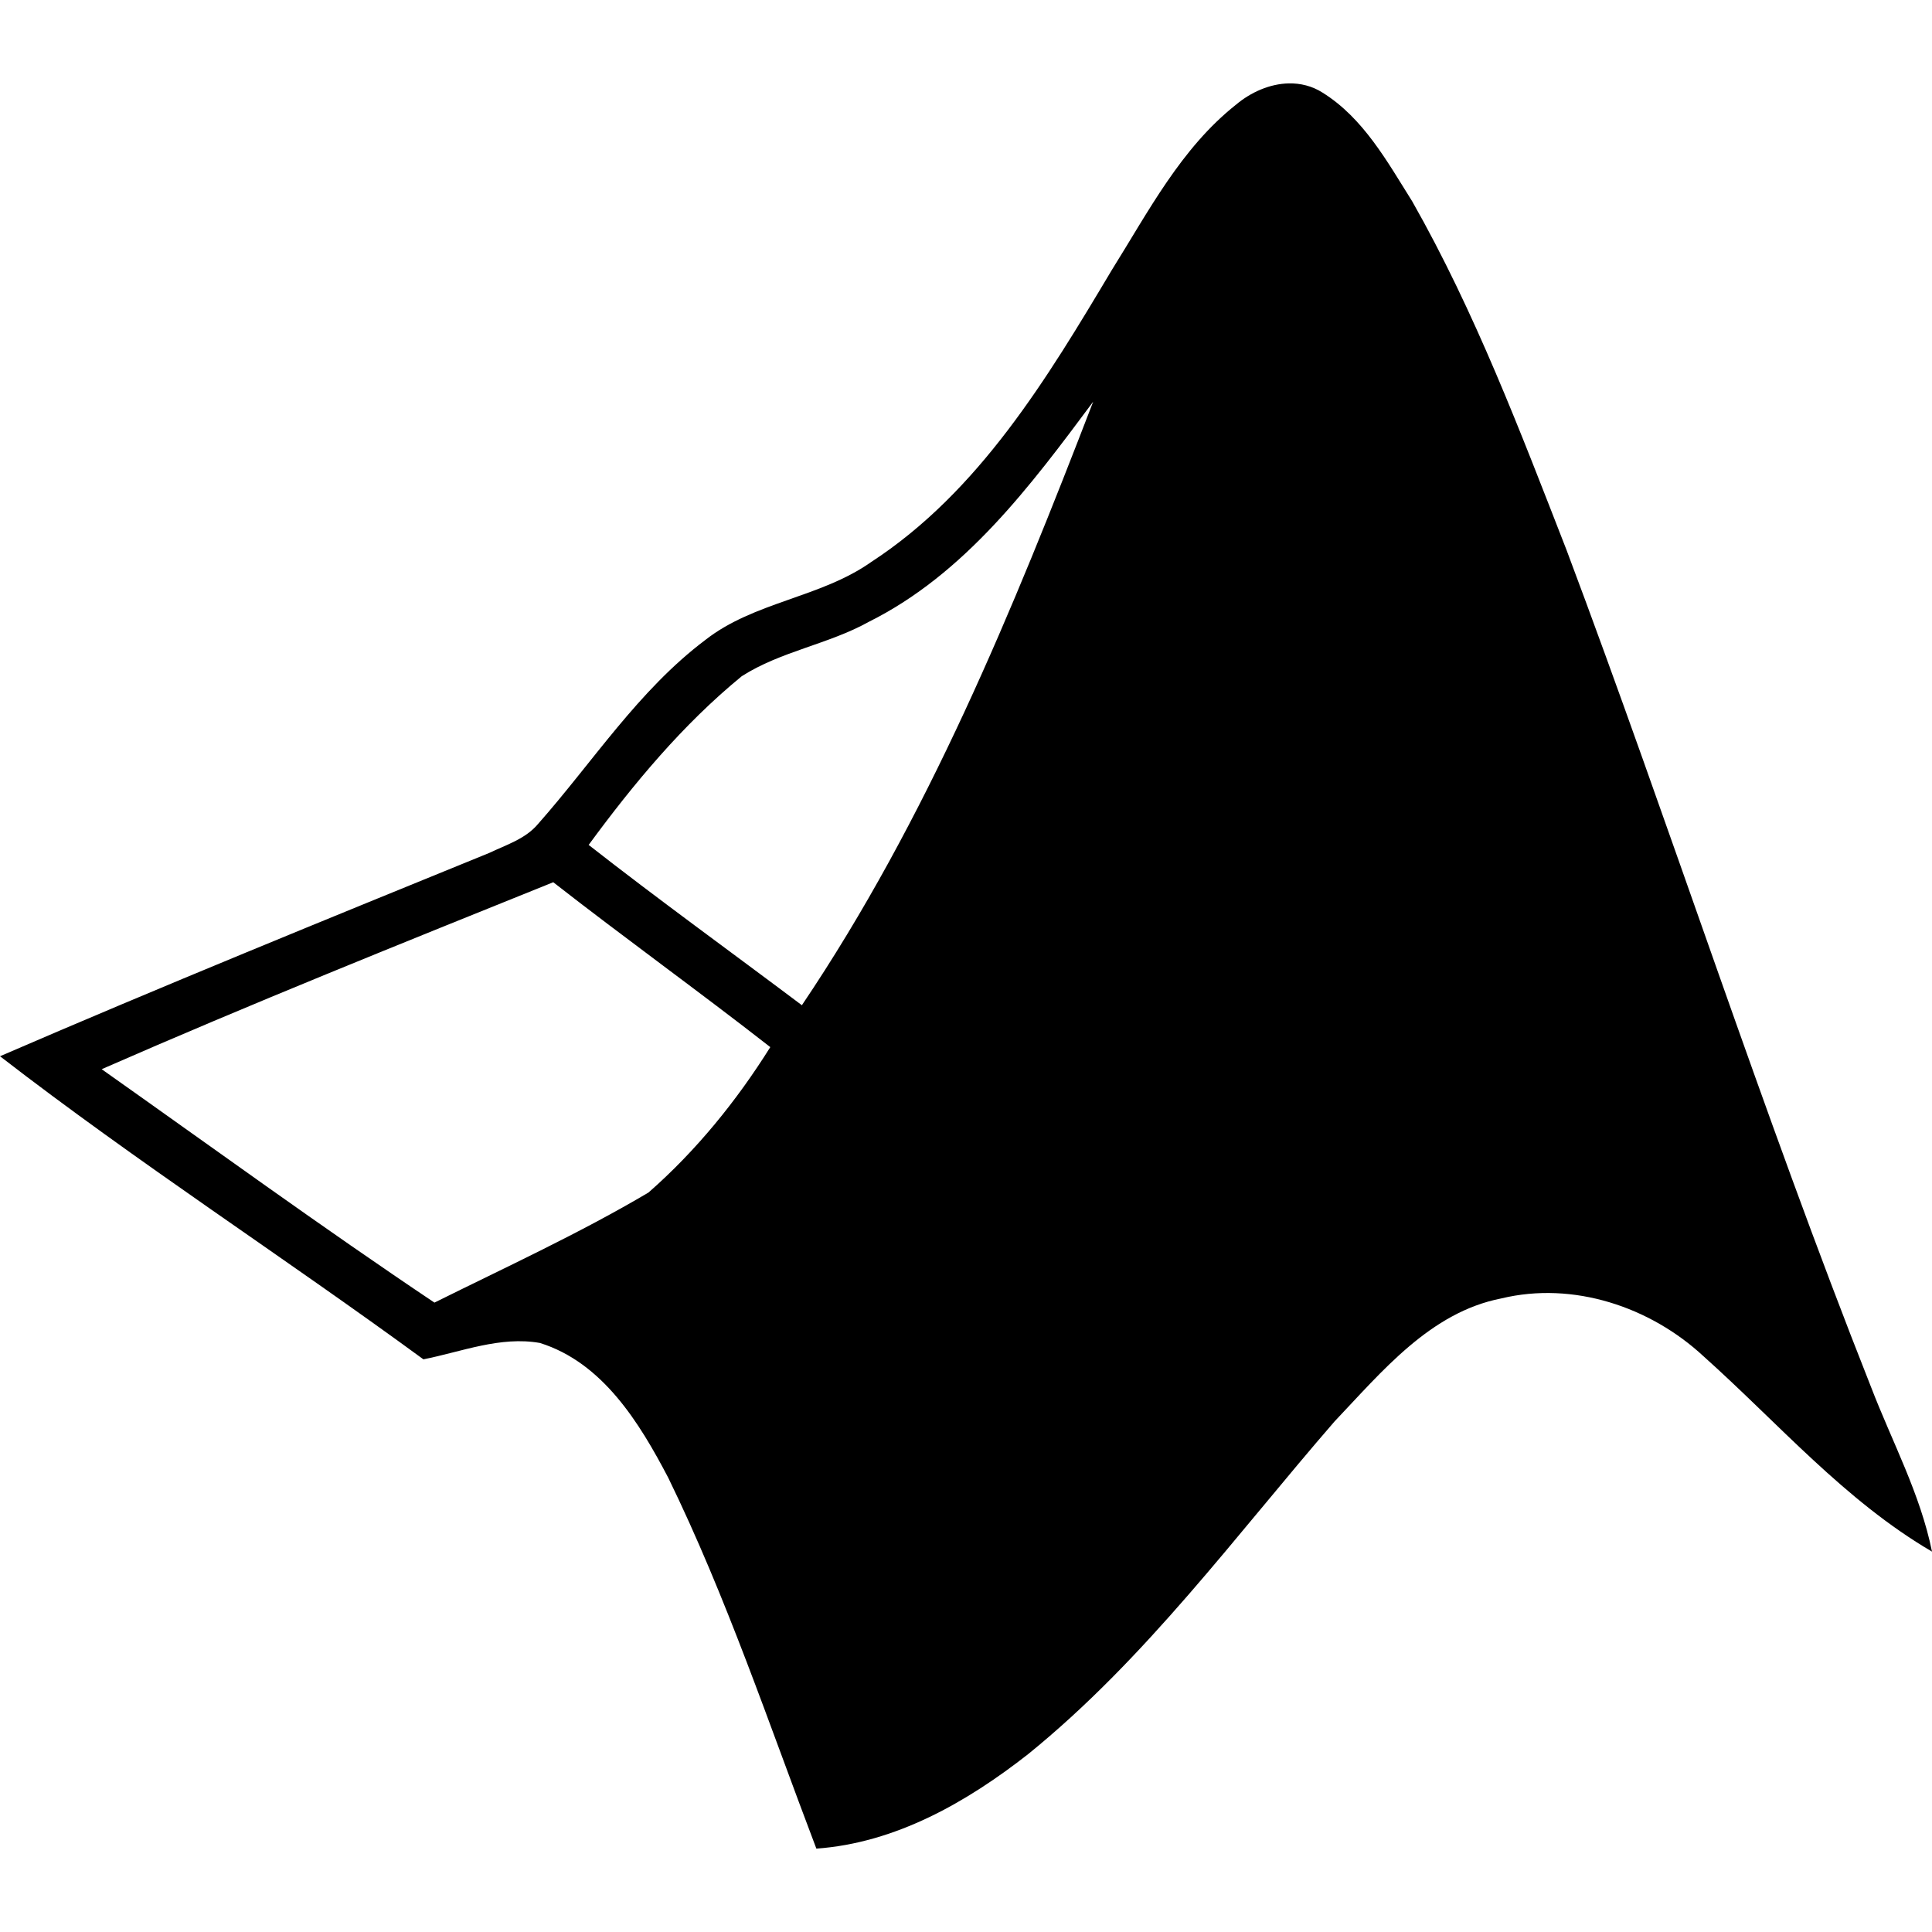
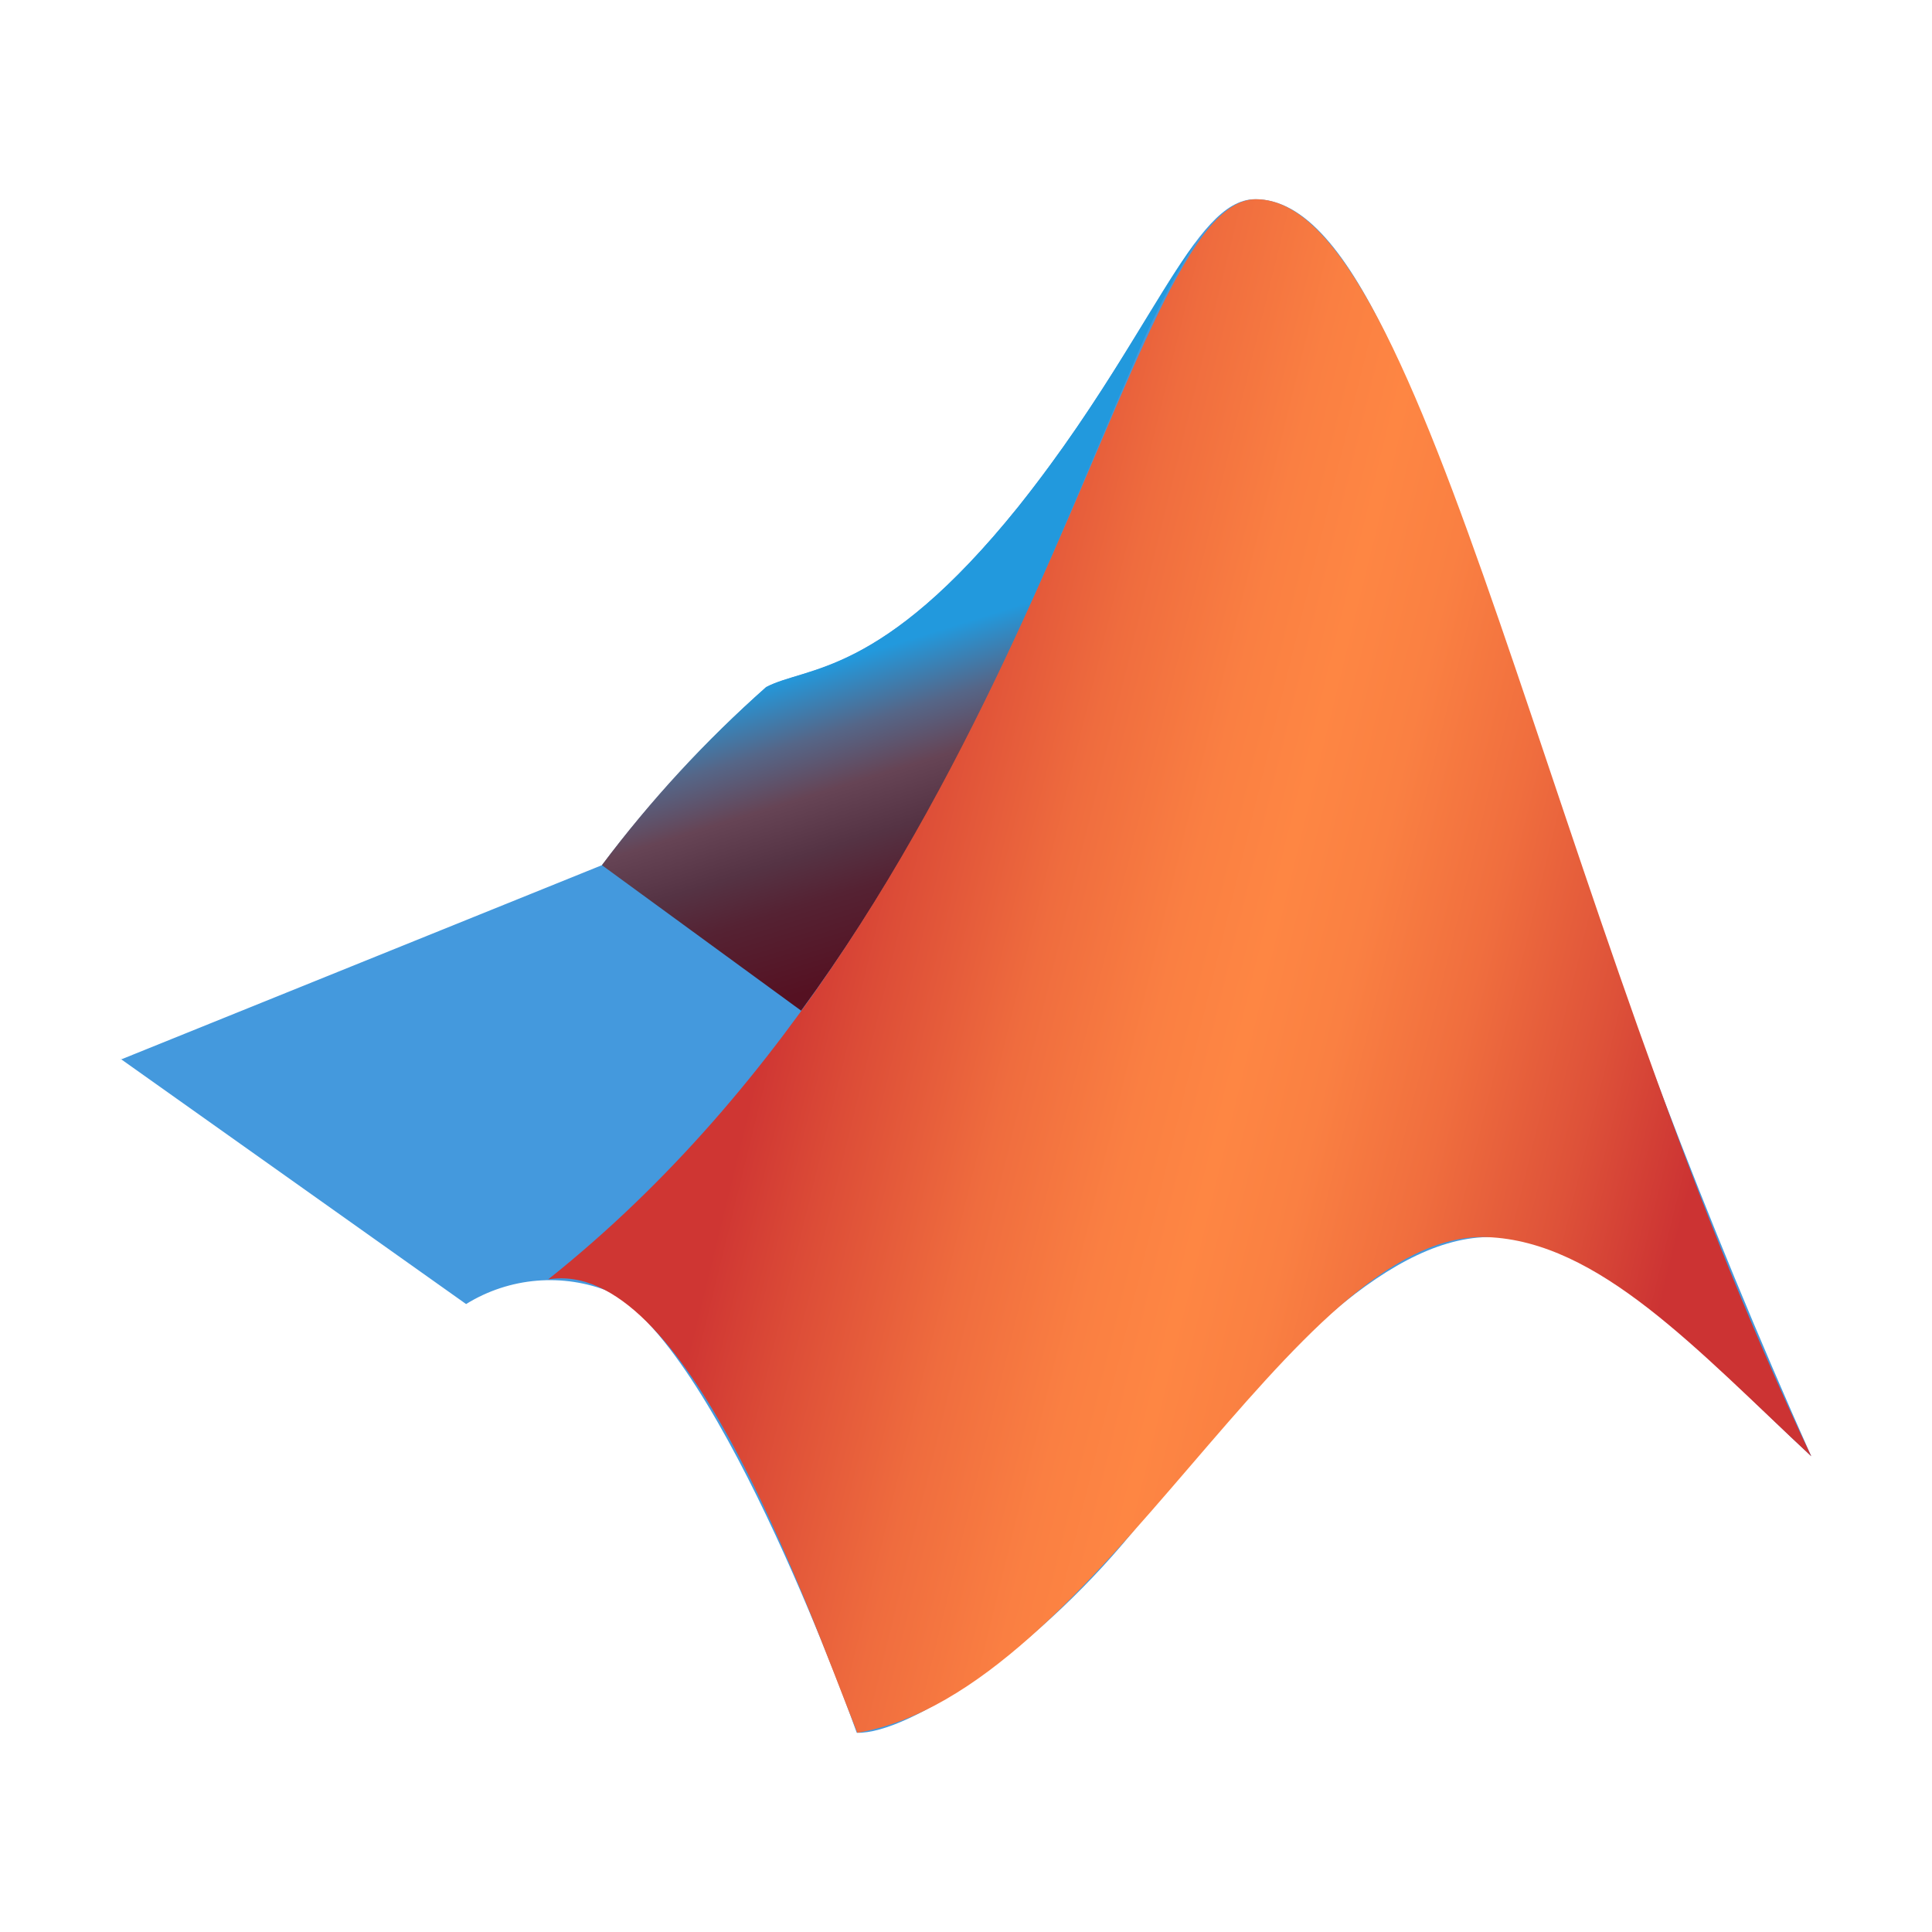
- <svg xmlns="http://www.w3.org/2000/svg" height="512" width="512">
-   <path d="m495.855 367.604c-28.98-73.177-53.037-148.232-80.725-221.894-12.23-31.362-24.197-62.986-40.867-92.33-6.62-10.535-12.956-22.119-23.814-28.859-2.739-1.741-5.828-2.48-8.88-2.422-5.085.097-10.141 2.371-14.026 5.651-14.571 11.544-23.209 28.335-32.895 43.794-17.114 28.698-35.156 58.748-63.773 77.395-13.441 9.485-31.039 10.514-43.995 20.686-17.719 13.36-29.767 32.31-44.298 48.738-3.31 3.955-8.436 5.53-12.916 7.669-43.35 17.679-86.719 35.317-129.665 53.884 36.367 28.133 75.115 53.158 112.208 80.322 10.171-2.018 20.383-6.196 30.877-4.339 16.63 5.207 26.377 21.15 34.006 35.721 15.499 31.765 26.7 65.307 39.253 98.283 20.989-1.493 39.878-12.311 56.104-25.025 31.241-25.307 55.034-58.001 81.23-88.192 12.553-13.199 25.348-28.92 44.197-32.593 19.051-4.601 39.455 2.22 53.581 15.338 19.818 17.719 37.376 38.203 60.544 51.765-3.108-15.338-10.575-29.101-16.145-43.592zm-324.011-51.563c-18.284 10.817-37.699 19.717-56.709 29.162-29.828-19.98-58.889-41.15-88.192-61.856 39.515-17.315 79.635-33.4 119.675-49.545 18.97 14.813 38.547 28.88 57.517 43.693-8.92 14.248-19.657 27.487-32.29 38.546zm40.665-49.646c-18.849-14.167-37.941-27.951-56.508-42.482 11.907-16.226 24.944-31.907 40.564-44.702 10.333-6.62 22.966-8.456 33.703-14.43 25.469-12.714 42.845-36.044 59.434-58.324-21.271 55.216-43.975 110.654-77.194 159.937z" />
+ <svg xmlns="http://www.w3.org/2000/svg" viewBox="0 0 128 128">
+   <defs>
+     <linearGradient id="matlab-original-a" gradientUnits="userSpaceOnUse" x1="16.803" y1="16.631" x2="15.013" y2="22.411" gradientTransform="matrix(4 0 0 -4 0 128)">
+       <stop offset="0" stop-color="#512" />
+       <stop offset=".23" stop-color="#523" />
+       <stop offset=".36" stop-color="#534" />
+       <stop offset=".51" stop-color="#645" />
+       <stop offset=".66" stop-color="#568" />
+       <stop offset=".84" stop-color="#29d" />
+     </linearGradient>
+     <linearGradient id="matlab-original-b" gradientUnits="userSpaceOnUse" x1="29.71" y1="18.983" x2="11.71" y2="14.563" gradientTransform="scale(4)">
+       <stop offset=".081" stop-color="#c33" />
+       <stop offset=".189" stop-color="#de5239" />
+       <stop offset=".313" stop-color="#f06e3e" />
+       <stop offset=".421" stop-color="#fa8042" />
+       <stop offset=".5" stop-color="#fe8643" />
+       <stop offset=".58" stop-color="#fa7f42" />
+       <stop offset=".696" stop-color="#ef6c3e" />
+       <stop offset=".833" stop-color="#dc4c37" />
+       <stop offset=".916" stop-color="#cf3633" />
+     </linearGradient>
+   </defs>
+   <path d="M8 70.2l31.879-12.88a82.62 82.62 0 0110.883-11.8c2.636-1.399 7.597-.641 16.68-11.918 8.796-11 11.597-20.403 15.718-20.403 6.52 0 11.32 14.082 18.602 35.403A461.75 461.75 0 00120 96.48c-7.602-7.082-14.078-14.718-21.48-14.52-6.88.161-14.52 8.321-22.88 18.802C69 109.16 60.2 114.922 56.763 114.8c0 0-8.883-25.121-16.32-29.2a10.563 10.563 0 00-9.563.797L8 70.16zm0 0" fill="#49d" />
+   <path d="M79.2 16.078c-2.68 3.602-5.92 10.203-11.76 17.524-9.082 11.277-14 10.52-16.68 11.918a78.673 78.673 0 00-10.882 11.8l13.2 9.64C64.28 51.68 70.28 35.122 74.96 24.399a54.649 54.649 0 014.238-8.32zm0 0" fill="url(#matlab-original-a)" />
+   <path d="M83.2 13.2c-8.72 0-14.68 45.921-46.88 71.562 9.04-1.48 16.88 20.957 20.48 30.039 16-2.723 28.802-33.32 41.72-32.84 7.402.277 13.878 7.437 21.48 14.52C102.64 60 94.52 13.198 83.2 13.198zm0 0" fill="url(#matlab-original-b)" />
</svg>
